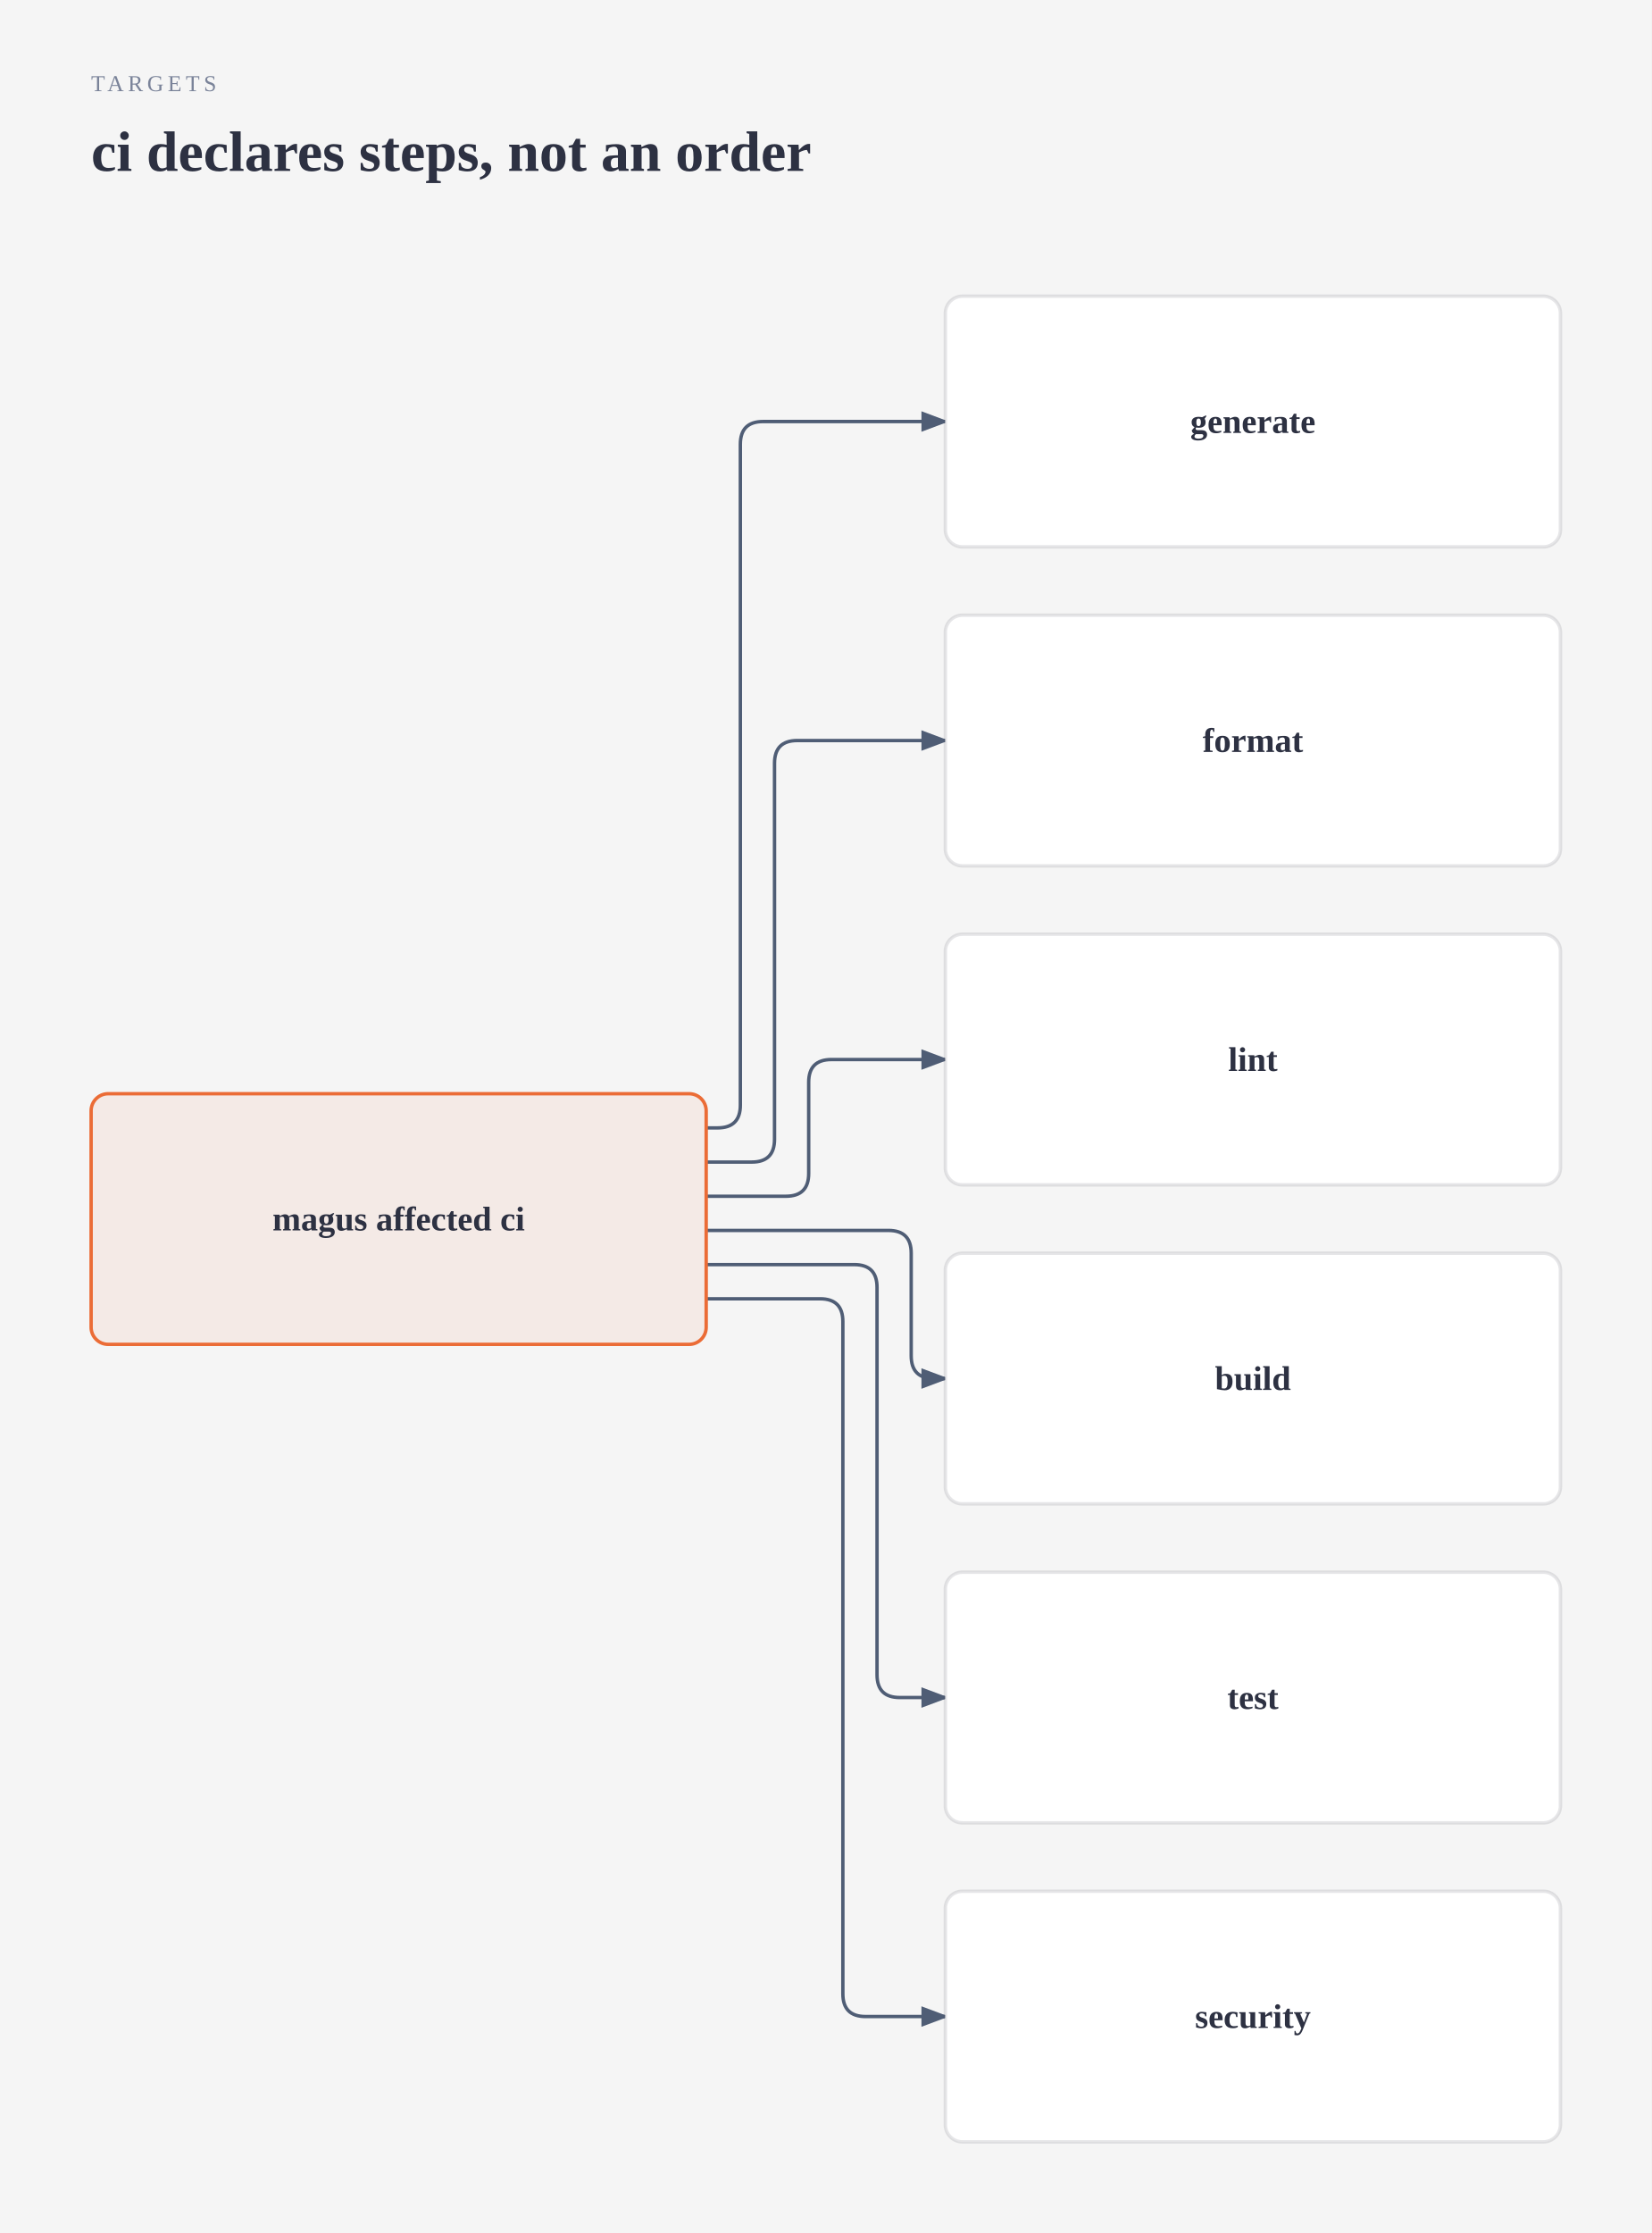
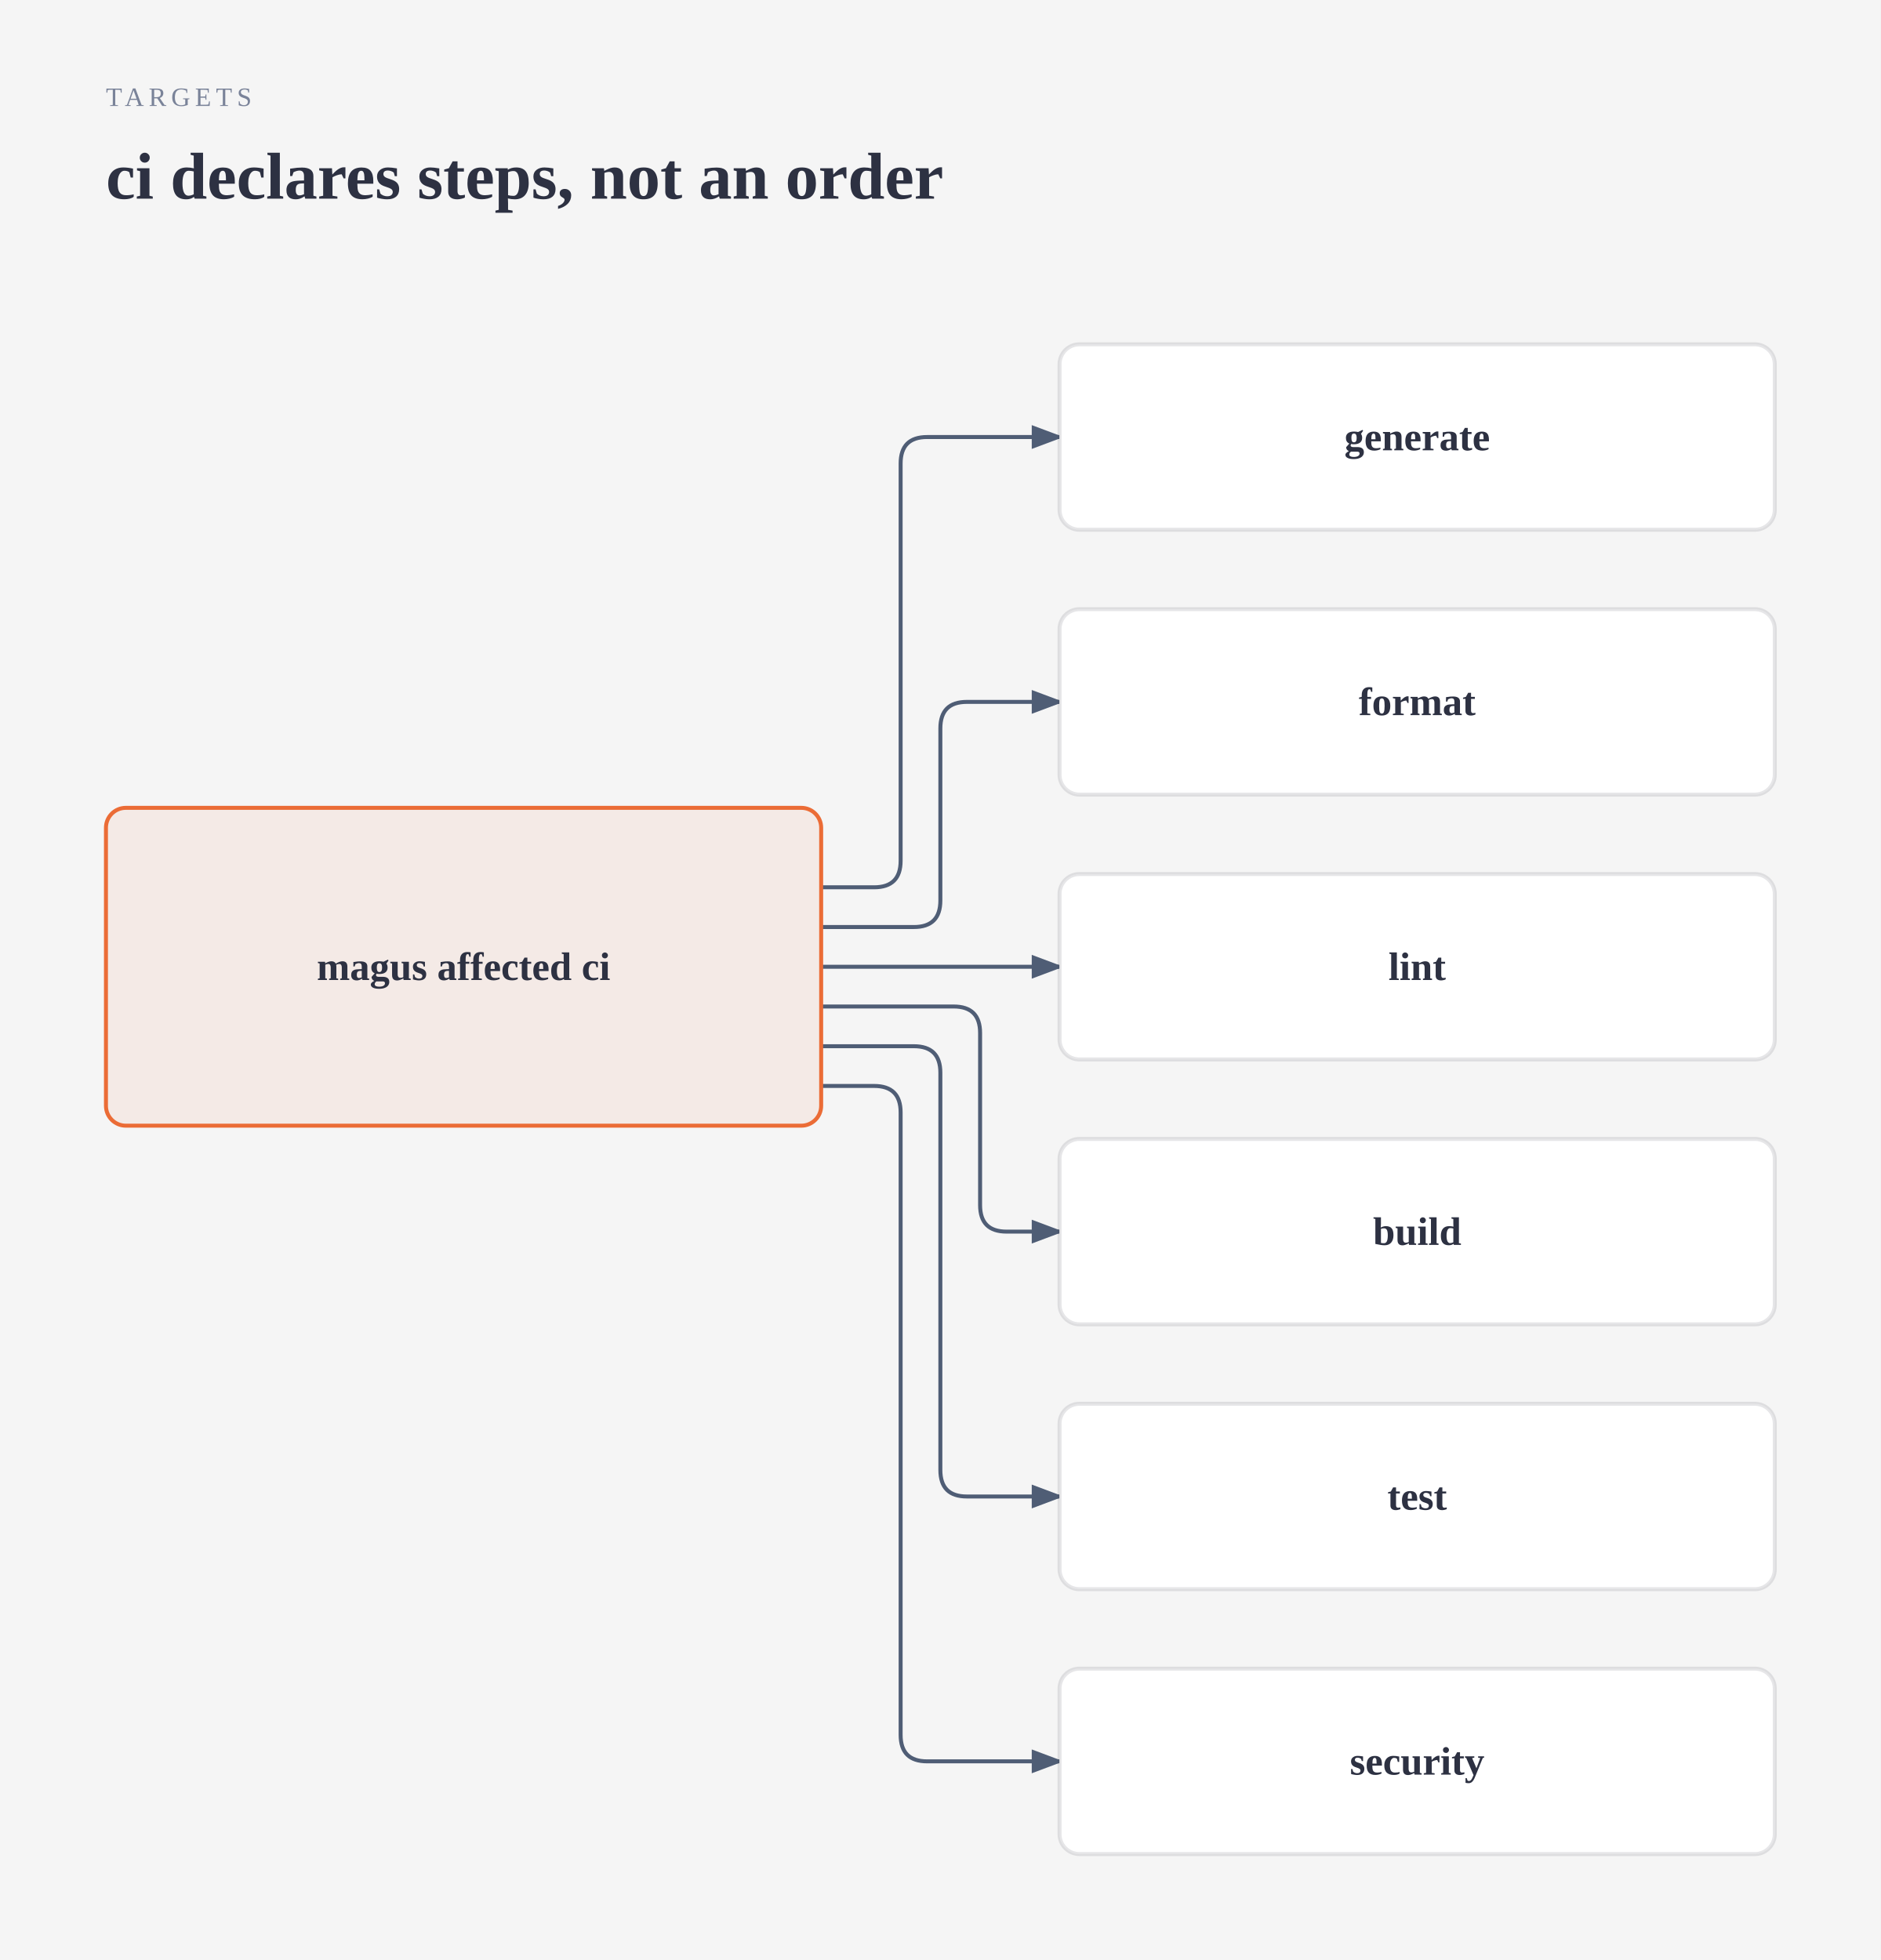
- <svg xmlns="http://www.w3.org/2000/svg" viewBox="0 0 580 784" width="580" height="784" role="img" aria-labelledby="ci-pipeline-title ci-pipeline-desc" class="magus-diagram">
+ <svg xmlns="http://www.w3.org/2000/svg" viewBox="0 0 568 592" width="568" height="592" role="img" aria-labelledby="ci-pipeline-title ci-pipeline-desc" class="magus-diagram">
  <defs>
    <marker id="ci-pipeline-arrow-default" markerWidth="8" markerHeight="6" refX="7" refY="3" orient="auto">
      <polygon points="0 0, 8 3, 0 6" fill="#4f5d75" />
    </marker>
    <marker id="ci-pipeline-arrow-accent" markerWidth="8" markerHeight="6" refX="7" refY="3" orient="auto">
      <polygon points="0 0, 8 3, 0 6" fill="#eb6c36" />
    </marker>
    <marker id="ci-pipeline-arrow-link" markerWidth="8" markerHeight="6" refX="7" refY="3" orient="auto">
      <polygon points="0 0, 8 3, 0 6" fill="#2e5aa8" />
    </marker>
  </defs>
  <rect width="100%" height="100%" fill="#f5f5f5" />
  <text x="32" y="32" fill="#7a8399" font-size="8" font-family="var(--pico-font-family-monospace, monospace)" style="font-variant-ligatures:none" letter-spacing="0.18em">TARGETS</text>
  <text x="32" y="60" fill="#2d3142" font-size="20" font-weight="600" font-family="var(--pico-font-family, sans-serif)">ci declares steps, not an order</text>
  <g transform="translate(0,40)">
-     <path data-edge="cmd-&gt;generate" d="M 248 356 L 252 356 Q 260 356 260 348 L 260 116 Q 260 108 268 108 L 332 108" fill="none" stroke="#4f5d75" stroke-width="1.2" marker-end="url(#ci-pipeline-arrow-default)" />
-     <path data-edge="cmd-&gt;build" d="M 248 392 L 312 392 Q 320 392 320 400 L 320 436 Q 320 444 328 444 L 332 444" fill="none" stroke="#4f5d75" stroke-width="1.2" marker-end="url(#ci-pipeline-arrow-default)" />
-     <path data-edge="cmd-&gt;format" d="M 248 368 L 264 368 Q 272 368 272 360 L 272 228 Q 272 220 280 220 L 332 220" fill="none" stroke="#4f5d75" stroke-width="1.2" marker-end="url(#ci-pipeline-arrow-default)" />
-     <path data-edge="cmd-&gt;test" d="M 248 404 L 300 404 Q 308 404 308 412 L 308 548 Q 308 556 316 556 L 332 556" fill="none" stroke="#4f5d75" stroke-width="1.2" marker-end="url(#ci-pipeline-arrow-default)" />
-     <path data-edge="cmd-&gt;lint" d="M 248 380 L 276 380 Q 284 380 284 372 L 284 340 Q 284 332 292 332 L 332 332" fill="none" stroke="#4f5d75" stroke-width="1.2" marker-end="url(#ci-pipeline-arrow-default)" />
-     <path data-edge="cmd-&gt;security" d="M 248 416 L 288 416 Q 296 416 296 424 L 296 660 Q 296 668 304 668 L 332 668" fill="none" stroke="#4f5d75" stroke-width="1.2" marker-end="url(#ci-pipeline-arrow-default)" />
+     <path data-edge="cmd-&gt;generate" d="M 248 228 L 264 228 Q 272 228 272 220 L 272 100 Q 272 92 280 92 L 320 92" fill="none" stroke="#4f5d75" stroke-width="1.2" marker-end="url(#ci-pipeline-arrow-default)" />
+     <path data-edge="cmd-&gt;build" d="M 248 264 L 288 264 Q 296 264 296 272 L 296 324 Q 296 332 304 332 L 320 332" fill="none" stroke="#4f5d75" stroke-width="1.2" marker-end="url(#ci-pipeline-arrow-default)" />
+     <path data-edge="cmd-&gt;format" d="M 248 240 L 276 240 Q 284 240 284 232 L 284 180 Q 284 172 292 172 L 320 172" fill="none" stroke="#4f5d75" stroke-width="1.2" marker-end="url(#ci-pipeline-arrow-default)" />
+     <path data-edge="cmd-&gt;test" d="M 248 276 L 276 276 Q 284 276 284 284 L 284 404 Q 284 412 292 412 L 320 412" fill="none" stroke="#4f5d75" stroke-width="1.2" marker-end="url(#ci-pipeline-arrow-default)" />
+     <path data-edge="cmd-&gt;lint" d="M 248 252 L 320 252" fill="none" stroke="#4f5d75" stroke-width="1.2" marker-end="url(#ci-pipeline-arrow-default)" />
+     <path data-edge="cmd-&gt;security" d="M 248 288 L 264 288 Q 272 288 272 296 L 272 484 Q 272 492 280 492 L 320 492" fill="none" stroke="#4f5d75" stroke-width="1.2" marker-end="url(#ci-pipeline-arrow-default)" />
    <g data-node="cmd">
-       <rect x="32" y="344" width="216" height="88" rx="6" fill="#f5f5f5" />
-       <rect x="32" y="344" width="216" height="88" rx="6" fill="rgba(235,108,54,0.08)" stroke="#eb6c36" stroke-width="1.2" />
-       <text x="140" y="392" fill="#2d3142" font-size="12" font-weight="600" font-family="var(--pico-font-family, sans-serif)" text-anchor="middle">magus affected ci</text>
+       <rect x="32" y="204" width="216" height="96" rx="6" fill="#f5f5f5" />
+       <rect x="32" y="204" width="216" height="96" rx="6" fill="rgba(235,108,54,0.08)" stroke="#eb6c36" stroke-width="1.2" />
+       <text x="140" y="256" fill="#2d3142" font-size="12" font-weight="600" font-family="var(--pico-font-family, sans-serif)" text-anchor="middle">magus affected ci</text>
    </g>
    <g data-node="generate">
-       <rect x="332" y="64" width="216" height="88" rx="6" fill="#f5f5f5" />
-       <rect x="332" y="64" width="216" height="88" rx="6" fill="#ffffff" stroke="rgba(45,49,66,0.12)" stroke-width="1.2" />
-       <text x="440" y="112" fill="#2d3142" font-size="12" font-weight="600" font-family="var(--pico-font-family, sans-serif)" text-anchor="middle">generate</text>
+       <rect x="320" y="64" width="216" height="56" rx="6" fill="#f5f5f5" />
+       <rect x="320" y="64" width="216" height="56" rx="6" fill="#ffffff" stroke="rgba(45,49,66,0.12)" stroke-width="1.2" />
+       <text x="428" y="96" fill="#2d3142" font-size="12" font-weight="600" font-family="var(--pico-font-family, sans-serif)" text-anchor="middle">generate</text>
    </g>
    <g data-node="format">
-       <rect x="332" y="176" width="216" height="88" rx="6" fill="#f5f5f5" />
-       <rect x="332" y="176" width="216" height="88" rx="6" fill="#ffffff" stroke="rgba(45,49,66,0.12)" stroke-width="1.2" />
-       <text x="440" y="224" fill="#2d3142" font-size="12" font-weight="600" font-family="var(--pico-font-family, sans-serif)" text-anchor="middle">format</text>
+       <rect x="320" y="144" width="216" height="56" rx="6" fill="#f5f5f5" />
+       <rect x="320" y="144" width="216" height="56" rx="6" fill="#ffffff" stroke="rgba(45,49,66,0.12)" stroke-width="1.2" />
+       <text x="428" y="176" fill="#2d3142" font-size="12" font-weight="600" font-family="var(--pico-font-family, sans-serif)" text-anchor="middle">format</text>
    </g>
    <g data-node="lint">
-       <rect x="332" y="288" width="216" height="88" rx="6" fill="#f5f5f5" />
-       <rect x="332" y="288" width="216" height="88" rx="6" fill="#ffffff" stroke="rgba(45,49,66,0.12)" stroke-width="1.2" />
-       <text x="440" y="336" fill="#2d3142" font-size="12" font-weight="600" font-family="var(--pico-font-family, sans-serif)" text-anchor="middle">lint</text>
+       <rect x="320" y="224" width="216" height="56" rx="6" fill="#f5f5f5" />
+       <rect x="320" y="224" width="216" height="56" rx="6" fill="#ffffff" stroke="rgba(45,49,66,0.12)" stroke-width="1.2" />
+       <text x="428" y="256" fill="#2d3142" font-size="12" font-weight="600" font-family="var(--pico-font-family, sans-serif)" text-anchor="middle">lint</text>
    </g>
    <g data-node="build">
-       <rect x="332" y="400" width="216" height="88" rx="6" fill="#f5f5f5" />
-       <rect x="332" y="400" width="216" height="88" rx="6" fill="#ffffff" stroke="rgba(45,49,66,0.12)" stroke-width="1.2" />
-       <text x="440" y="448" fill="#2d3142" font-size="12" font-weight="600" font-family="var(--pico-font-family, sans-serif)" text-anchor="middle">build</text>
+       <rect x="320" y="304" width="216" height="56" rx="6" fill="#f5f5f5" />
+       <rect x="320" y="304" width="216" height="56" rx="6" fill="#ffffff" stroke="rgba(45,49,66,0.12)" stroke-width="1.2" />
+       <text x="428" y="336" fill="#2d3142" font-size="12" font-weight="600" font-family="var(--pico-font-family, sans-serif)" text-anchor="middle">build</text>
    </g>
    <g data-node="test">
-       <rect x="332" y="512" width="216" height="88" rx="6" fill="#f5f5f5" />
-       <rect x="332" y="512" width="216" height="88" rx="6" fill="#ffffff" stroke="rgba(45,49,66,0.12)" stroke-width="1.2" />
-       <text x="440" y="560" fill="#2d3142" font-size="12" font-weight="600" font-family="var(--pico-font-family, sans-serif)" text-anchor="middle">test</text>
+       <rect x="320" y="384" width="216" height="56" rx="6" fill="#f5f5f5" />
+       <rect x="320" y="384" width="216" height="56" rx="6" fill="#ffffff" stroke="rgba(45,49,66,0.12)" stroke-width="1.2" />
+       <text x="428" y="416" fill="#2d3142" font-size="12" font-weight="600" font-family="var(--pico-font-family, sans-serif)" text-anchor="middle">test</text>
    </g>
    <g data-node="security">
-       <rect x="332" y="624" width="216" height="88" rx="6" fill="#f5f5f5" />
-       <rect x="332" y="624" width="216" height="88" rx="6" fill="#ffffff" stroke="rgba(45,49,66,0.12)" stroke-width="1.2" />
-       <text x="440" y="672" fill="#2d3142" font-size="12" font-weight="600" font-family="var(--pico-font-family, sans-serif)" text-anchor="middle">security</text>
+       <rect x="320" y="464" width="216" height="56" rx="6" fill="#f5f5f5" />
+       <rect x="320" y="464" width="216" height="56" rx="6" fill="#ffffff" stroke="rgba(45,49,66,0.12)" stroke-width="1.2" />
+       <text x="428" y="496" fill="#2d3142" font-size="12" font-weight="600" font-family="var(--pico-font-family, sans-serif)" text-anchor="middle">security</text>
    </g>
  </g>
</svg>
